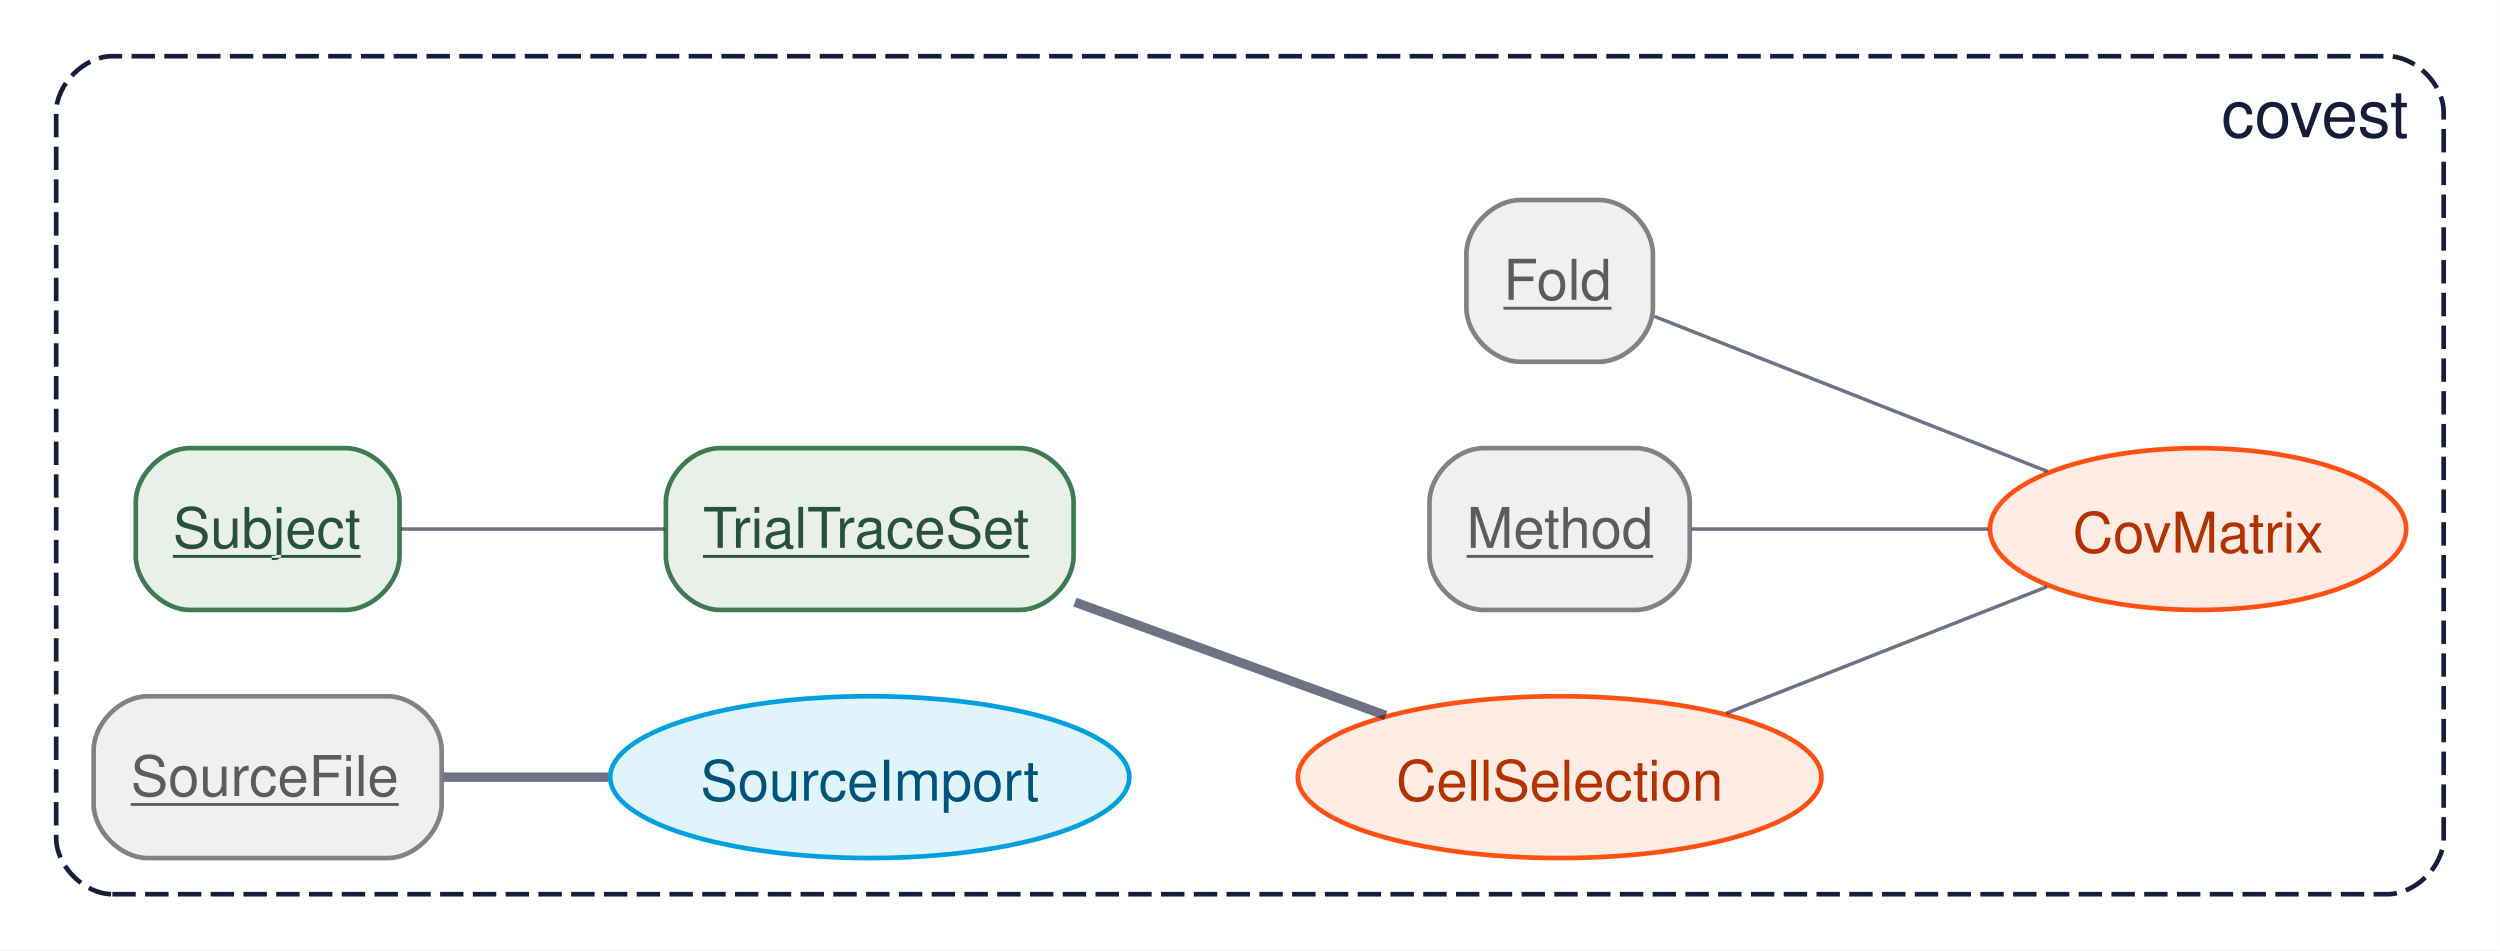
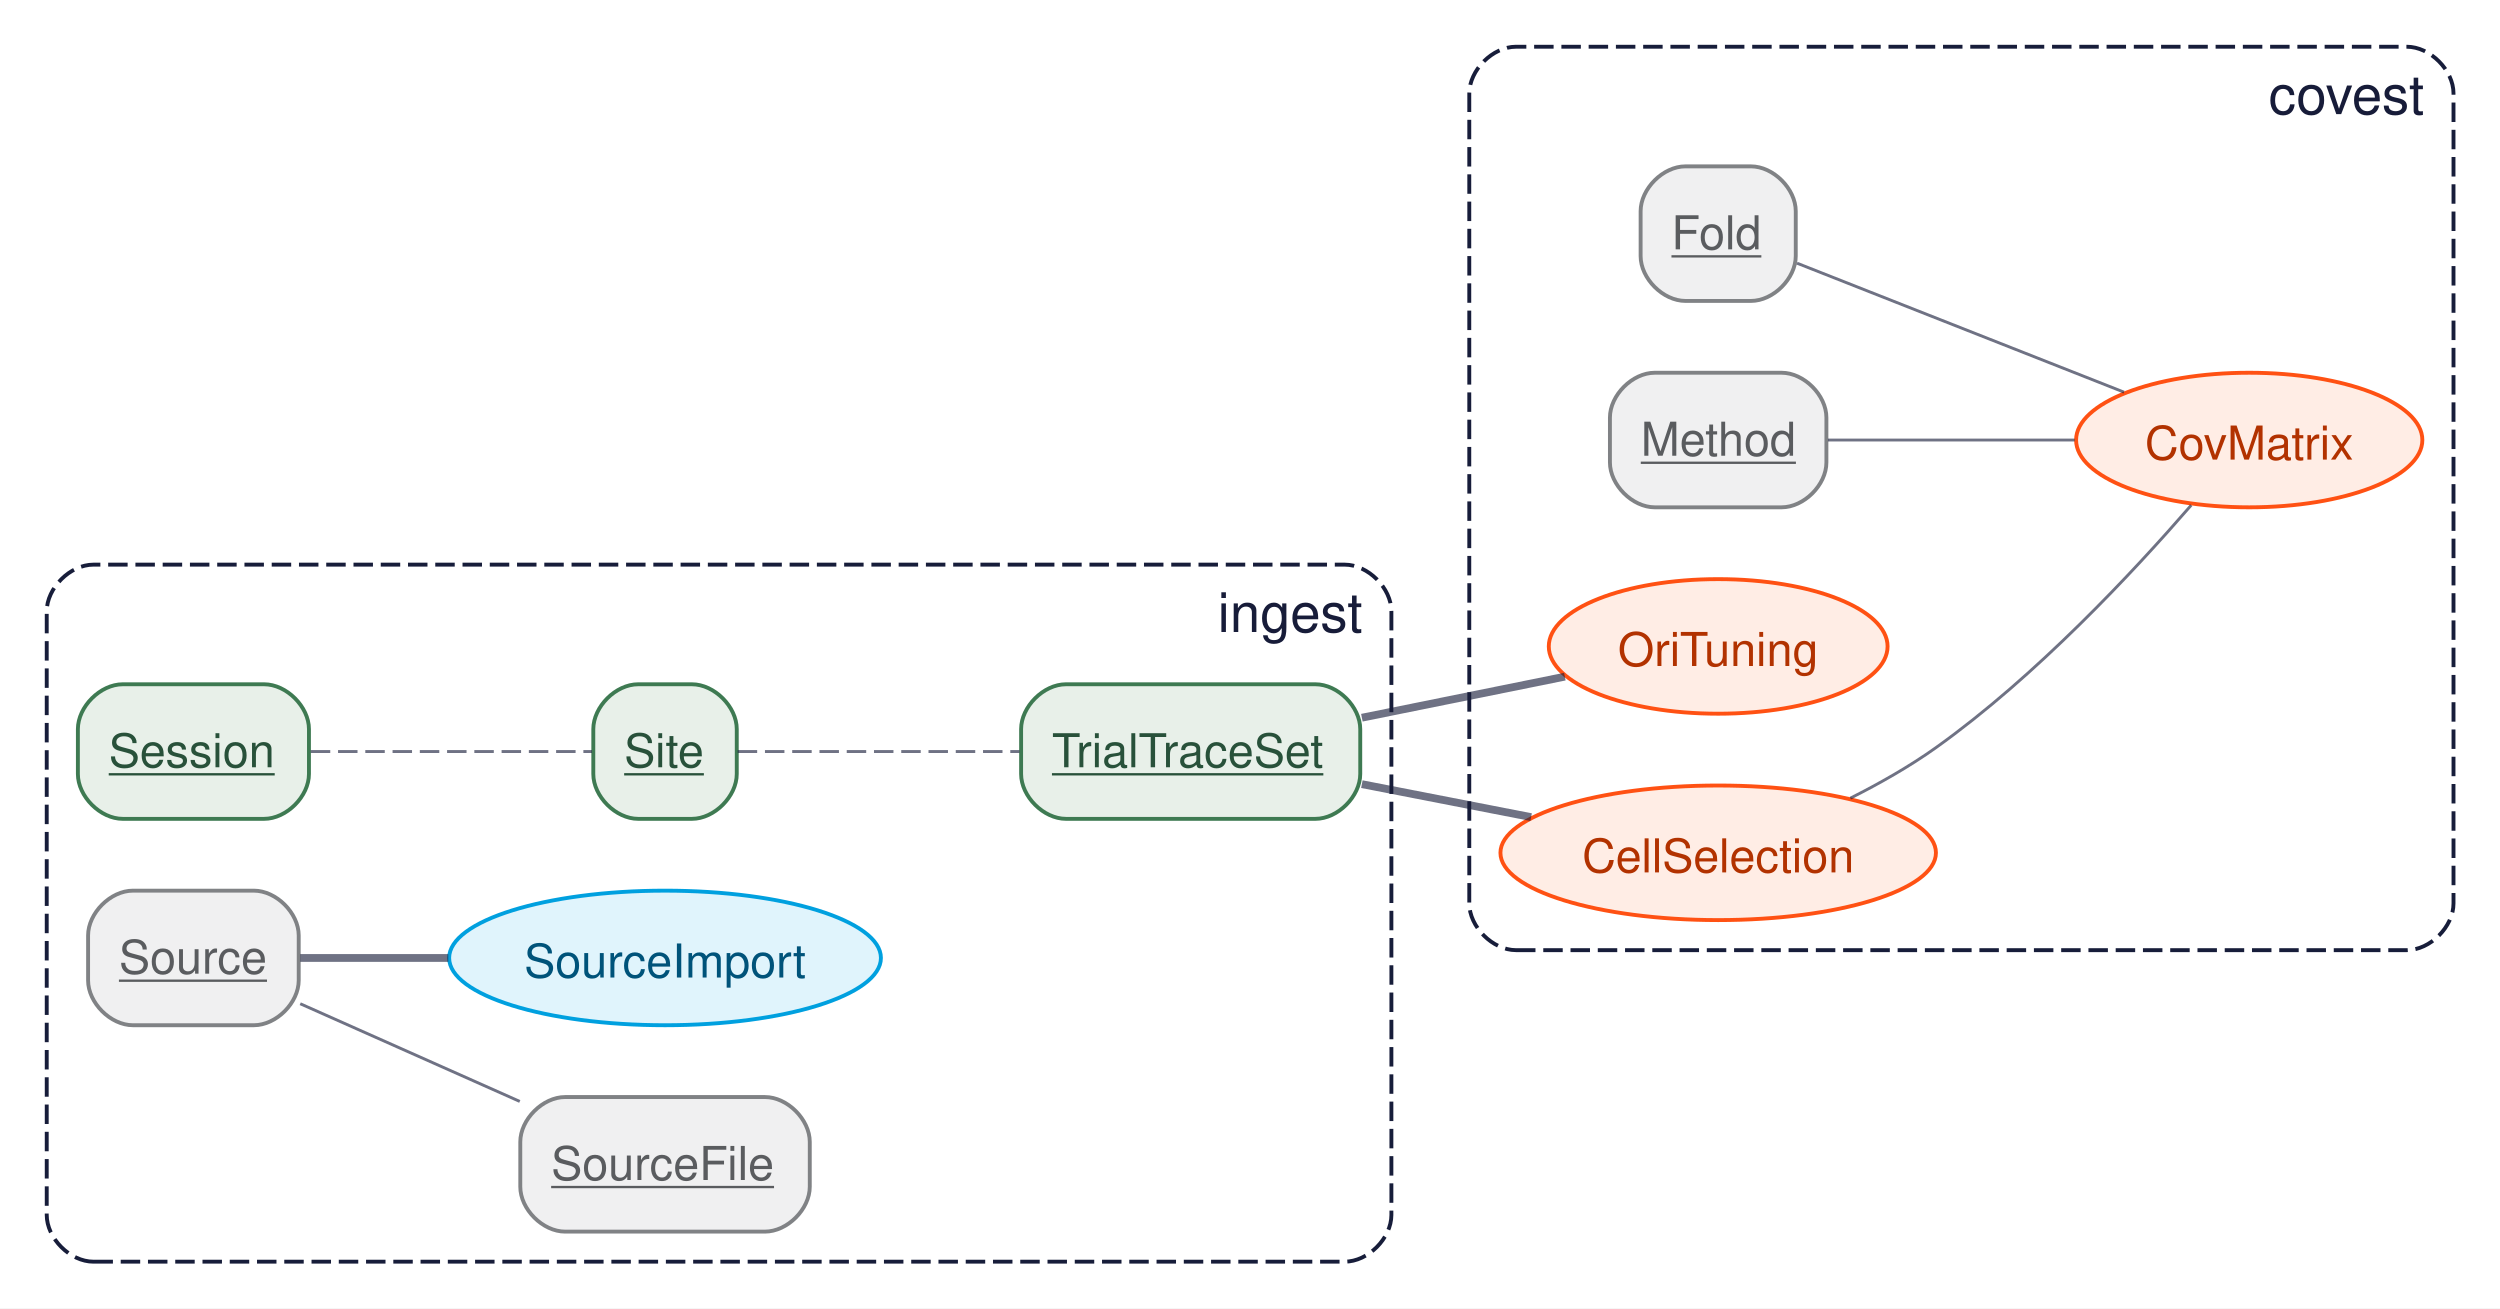
- <svg xmlns="http://www.w3.org/2000/svg" xmlns:xlink="http://www.w3.org/1999/xlink" width="534pt" height="203pt" viewBox="0.00 0.00 534.00 203.00">
+ <svg xmlns="http://www.w3.org/2000/svg" xmlns:xlink="http://www.w3.org/1999/xlink" width="642pt" height="336pt" viewBox="0.00 0.00 642.00 336.00">
  <style>
@media (prefers-color-scheme: dark) {
  svg { background-color: #161A21; }
  polygon[fill="white"] { fill: #161A21; }
  [fill="#fffde7"] { fill: #3A3620; }
  [stroke="#c9bc5b"] { stroke: #C9BC5B; }
  [fill="#6b6420"] { fill: #EBE3A0; }
  [fill="#e8f0e9"] { fill: #16281F; }
  [stroke="#3e7a52"] { stroke: #6BBF94; }
  [fill="#28513a"] { fill: #BCE6CF; }
  [fill="#f0f0f1"] { fill: #242832; }
  [stroke="#808285"] { stroke: #9DA0A4; }
  [fill="#5a5c5f"] { fill: #C9CFD9; }
  [fill="#ffede5"] { fill: #331B12; }
  [stroke="#ff5113"] { stroke: #FF7A47; }
  [fill="#b23200"] { fill: #FFC7AE; }
  [fill="#e0f4fc"] { fill: #0F2433; }
  [stroke="#00a0df"] { stroke: #33B8E8; }
  [fill="#00537a"] { fill: #BEE7F9; }
  [fill="#ffffff"] { fill: #1E232C; }
  [stroke="#b9bbbe"] { stroke: #8F959D; }
  [fill="#55585c"] { fill: #C8CED8; }
  [fill="#edeef0"] { fill: #242730; }
  [stroke="#808890"] { stroke: #8890A0; }
  [fill="#404040"] { fill: #C7CDD6; }
  [stroke="#171c39"] { stroke: #AEB6C2; stroke-opacity: 0.753; }
  [stroke="#c77d3a"] { stroke: #D68C4A; stroke-opacity: 0.753; }
  [fill="#f3f5f8"] { fill: #2A313D; }
  [stroke="#f3f5f8"] { stroke: #2A313D; }
  [stroke="#171d3a"] { stroke: #606875; }
  [fill="#171c39"] { fill: #8A93A1; }
}
</style>
-   <g id="graph0" class="graph" transform="scale(1 1) rotate(0) translate(4 199)">
-     <polygon fill="white" stroke="none" points="-4,4 -4,-199 529.97,-199 529.97,4 -4,4" />
+   <g id="graph0" class="graph" transform="scale(1 1) rotate(0) translate(4 332)">
+     <polygon fill="white" stroke="none" points="-4,4 -4,-332 638.06,-332 638.06,4 -4,4" />
    <g id="clust1" class="cluster">
-       <path fill="none" stroke="#171d3a" stroke-dasharray="5,2" d="M20,-8C20,-8 505.97,-8 505.97,-8 511.97,-8 517.97,-14 517.97,-20 517.97,-20 517.97,-175 517.97,-175 517.97,-181 511.97,-187 505.97,-187 505.97,-187 20,-187 20,-187 14,-187 8,-181 8,-175 8,-175 8,-20 8,-20 8,-14 14,-8 20,-8" />
-       <text xml:space="preserve" text-anchor="middle" x="490.47" y="-169.7" font-family="Helvetica,sans-Serif" font-size="14.00" fill="#171c39">covest</text>
+       <path fill="none" stroke="#171d3a" stroke-dasharray="5,2" d="M20,-8C20,-8 341.31,-8 341.31,-8 347.31,-8 353.31,-14 353.31,-20 353.31,-20 353.31,-175 353.31,-175 353.31,-181 347.31,-187 341.31,-187 341.31,-187 20,-187 20,-187 14,-187 8,-181 8,-175 8,-175 8,-20 8,-20 8,-14 14,-8 20,-8" />
+       <text xml:space="preserve" text-anchor="middle" x="327.31" y="-169.7" font-family="Helvetica,sans-Serif" font-size="14.00" fill="#171c39">ingest</text>
+     </g>
+     <g id="clust2" class="cluster">
+       <path fill="none" stroke="#171d3a" stroke-dasharray="5,2" d="M385.31,-88C385.31,-88 614.06,-88 614.06,-88 620.06,-88 626.06,-94 626.06,-100 626.06,-100 626.06,-308 626.06,-308 626.06,-314 620.06,-320 614.06,-320 614.06,-320 385.31,-320 385.31,-320 379.31,-320 373.31,-314 373.31,-308 373.31,-308 373.31,-100 373.31,-100 373.31,-94 379.31,-88 385.31,-88" />
+       <text xml:space="preserve" text-anchor="middle" x="598.56" y="-302.7" font-family="Helvetica,sans-Serif" font-size="14.00" fill="#171c39">covest</text>
    </g>
    <g id="node1" class="node">
      <g id="a_node1">
-         <a xlink:title="source_file           ------------------------------ sha256                ">
-           <path fill="#f0f0f1" stroke="#808285" d="M78.82,-50.28C78.82,-50.28 27.52,-50.28 27.52,-50.28 21.76,-50.28 16,-44.52 16,-38.76 16,-38.76 16,-27.24 16,-27.24 16,-21.48 21.76,-15.72 27.52,-15.72 27.52,-15.72 78.82,-15.72 78.82,-15.72 84.58,-15.72 90.34,-21.48 90.34,-27.24 90.34,-27.24 90.34,-38.76 90.34,-38.76 90.34,-44.52 84.58,-50.28 78.82,-50.28" />
-           <text xml:space="preserve" text-anchor="start" x="23.92" y="-28.98" font-family="Helvetica,sans-Serif" text-decoration="underline" font-size="12.00" fill="#5a5c5f">SourceFile</text>
+         <a xlink:title="source                ------------------------------ commit                ">
+           <path fill="#f0f0f1" stroke="#808285" d="M61.19,-103.28C61.19,-103.28 30.14,-103.28 30.14,-103.28 24.38,-103.28 18.62,-97.52 18.62,-91.76 18.62,-91.76 18.62,-80.24 18.62,-80.24 18.62,-74.48 24.38,-68.72 30.14,-68.72 30.14,-68.72 61.19,-68.72 61.19,-68.72 66.95,-68.72 72.71,-74.48 72.71,-80.24 72.71,-80.24 72.71,-91.76 72.71,-91.76 72.71,-97.52 66.95,-103.28 61.19,-103.28" />
+           <text xml:space="preserve" text-anchor="start" x="26.54" y="-81.97" font-family="Helvetica,sans-Serif" text-decoration="underline" font-size="12.00" fill="#5a5c5f">Source</text>
        </a>
      </g>
    </g>
-     <g id="node2" class="node">
-       <g id="a_node2">
-         <a xlink:title="→ covest.SourceFile ------------------------------ n_records             ">
-           <ellipse fill="#e0f4fc" stroke="#00a0df" cx="181.78" cy="-33" rx="55.44" ry="17.28" />
-           <text xml:space="preserve" text-anchor="middle" x="181.78" y="-27.98" font-family="Helvetica,sans-Serif" font-size="12.00" fill="#00537a">SourceImport</text>
+     <g id="node3" class="node">
+       <g id="a_node3">
+         <a xlink:title="→ ingest.Source source_file           ------------------------------ sha256                ">
+           <path fill="#f0f0f1" stroke="#808285" d="M192.43,-50.28C192.43,-50.28 141.13,-50.28 141.13,-50.28 135.37,-50.28 129.61,-44.52 129.61,-38.76 129.61,-38.76 129.61,-27.24 129.61,-27.24 129.61,-21.48 135.37,-15.72 141.13,-15.72 141.13,-15.72 192.43,-15.72 192.43,-15.72 198.19,-15.72 203.95,-21.48 203.95,-27.24 203.95,-27.24 203.95,-38.76 203.95,-38.76 203.95,-44.52 198.19,-50.28 192.43,-50.28" />
+           <text xml:space="preserve" text-anchor="start" x="137.53" y="-28.98" font-family="Helvetica,sans-Serif" text-decoration="underline" font-size="12.00" fill="#5a5c5f">SourceFile</text>
        </a>
      </g>
    </g>
    <g id="edge1" class="edge">
-       <path fill="none" stroke="#171c39" stroke-width="2" stroke-opacity="0.62" d="M90.79,-33C101.75,-33 114.01,-33 125.87,-33" />
+       <path fill="none" stroke="#171c39" stroke-width="0.75" stroke-opacity="0.62" d="M73.1,-74.24C89.69,-66.86 111.3,-57.24 129.48,-49.15" />
    </g>
-     <g id="node3" class="node">
-       <g id="a_node3">
-         <a xlink:title="subject_id            ">
-           <path fill="#e8f0e9" stroke="#3e7a52" d="M69.82,-103.28C69.82,-103.28 36.52,-103.28 36.52,-103.28 30.76,-103.28 25,-97.52 25,-91.76 25,-91.76 25,-80.24 25,-80.24 25,-74.48 30.76,-68.72 36.52,-68.72 36.52,-68.72 69.82,-68.72 69.82,-68.72 75.58,-68.72 81.34,-74.48 81.34,-80.24 81.34,-80.24 81.34,-91.76 81.34,-91.76 81.34,-97.52 75.58,-103.28 69.82,-103.28" />
-           <text xml:space="preserve" text-anchor="start" x="32.92" y="-81.97" font-family="Helvetica,sans-Serif" text-decoration="underline" font-size="12.00" fill="#28513a">Subject</text>
-         </a>
-       </g>
-     </g>
-     <g id="node4" class="node">
-       <g id="a_node4">
-         <a xlink:title="→ covest.Subject setup                 session_start_time    aod_scan_start_time   preprocess_method_num  high_repeats          ------------------------------ latency_ms            bin_ms                evoked_bins           nneurons              cell_xyz              cellnums              ndirs                 directions            ntrials               trace_segments        ">
-           <path fill="#e8f0e9" stroke="#3e7a52" d="M213.8,-103.28C213.8,-103.28 149.75,-103.28 149.75,-103.28 143.99,-103.28 138.23,-97.52 138.23,-91.76 138.23,-91.76 138.23,-80.24 138.23,-80.24 138.23,-74.48 143.99,-68.72 149.75,-68.72 149.75,-68.72 213.8,-68.72 213.8,-68.72 219.56,-68.72 225.32,-74.48 225.32,-80.24 225.32,-80.24 225.32,-91.76 225.32,-91.76 225.32,-97.52 219.56,-103.28 213.8,-103.28" />
-           <text xml:space="preserve" text-anchor="start" x="146.15" y="-81.97" font-family="Helvetica,sans-Serif" text-decoration="underline" font-size="12.00" fill="#28513a">TrialTraceSet</text>
+     <g id="node5" class="node">
+       <g id="a_node5">
+         <a xlink:title="→ ingest.Source ------------------------------ n_records             ">
+           <ellipse fill="#e0f4fc" stroke="#00a0df" cx="166.78" cy="-86" rx="55.44" ry="17.28" />
+           <text xml:space="preserve" text-anchor="middle" x="166.78" y="-80.97" font-family="Helvetica,sans-Serif" font-size="12.00" fill="#00537a">SourceImport</text>
        </a>
      </g>
    </g>
    <g id="edge2" class="edge">
-       <path fill="none" stroke="#171c39" stroke-width="0.75" stroke-opacity="0.62" d="M81.64,-86C98.08,-86 119.32,-86 137.92,-86" />
+       <path fill="none" stroke="#171c39" stroke-width="2" stroke-opacity="0.62" d="M73.1,-86C84.34,-86 97.89,-86 111.12,-86" />
    </g>
-     <g id="node5" class="node">
-       <g id="a_node5">
-         <a xlink:title="→ covest.TrialTraceSet ------------------------------ ncells                selection             ">
-           <ellipse fill="#ffede5" stroke="#ff5113" cx="329.14" cy="-33" rx="55.92" ry="17.28" />
-           <text xml:space="preserve" text-anchor="middle" x="329.14" y="-27.98" font-family="Helvetica,sans-Serif" font-size="12.00" fill="#b23200">CellSelection</text>
+     <g id="node2" class="node">
+       <g id="a_node2">
+         <a xlink:title="→ ingest.TrialTraceSet ------------------------------ ncells                selection             ">
+           <ellipse fill="#ffede5" stroke="#ff5113" cx="437.23" cy="-113" rx="55.92" ry="17.28" />
+           <text xml:space="preserve" text-anchor="middle" x="437.23" y="-107.97" font-family="Helvetica,sans-Serif" font-size="12.00" fill="#b23200">CellSelection</text>
+         </a>
+       </g>
+     </g>
+     <g id="node10" class="node">
+       <g id="a_node10">
+         <a xlink:title="→ covest.CellSelection → covest.Method → covest.Fold ------------------------------ means                 variances             corr_matrix           sparse=null           lowrank=null          hypers=null           delta                 visited=null          losses=null           sparsity='0' cv_loss=null          host                  computing_time        cm_ts=CURRENT_TIMESTAMP  ">
+           <ellipse fill="#ffede5" stroke="#ff5113" cx="573.6" cy="-219" rx="44.46" ry="17.28" />
+           <text xml:space="preserve" text-anchor="middle" x="573.6" y="-213.97" font-family="Helvetica,sans-Serif" font-size="12.00" fill="#b23200">CovMatrix</text>
+         </a>
+       </g>
+     </g>
+     <g id="edge7" class="edge">
+       <path fill="none" stroke="#171c39" stroke-width="0.75" stroke-opacity="0.62" d="M471.17,-127.03C478.66,-130.8 486.4,-135.19 493.14,-140 518.8,-158.3 543.8,-185.08 558.71,-202.27" />
+     </g>
+     <g id="node4" class="node">
+       <g id="a_node4">
+         <a xlink:title="→ ingest.TrialTraceSet ------------------------------ nshuffles             von_p_value           von_r2                von_pref              von_base              von_amp1              von_amp2              von_sharp             ">
+           <ellipse fill="#ffede5" stroke="#ff5113" cx="437.23" cy="-166" rx="43.5" ry="17.28" />
+           <text xml:space="preserve" text-anchor="middle" x="437.23" y="-160.97" font-family="Helvetica,sans-Serif" font-size="12.00" fill="#b23200">OriTuning</text>
+         </a>
+       </g>
+     </g>
+     <g id="node6" class="node">
+       <g id="a_node6">
+         <a xlink:title="method                ------------------------------ include_spont         condition_idx         regularization        hyperparam_space      ">
+           <path fill="#f0f0f1" stroke="#808285" d="M453.5,-236.28C453.5,-236.28 420.95,-236.28 420.95,-236.28 415.19,-236.28 409.43,-230.52 409.43,-224.76 409.43,-224.76 409.43,-213.24 409.43,-213.24 409.43,-207.48 415.19,-201.72 420.95,-201.72 420.95,-201.72 453.5,-201.72 453.5,-201.72 459.26,-201.72 465.02,-207.48 465.02,-213.24 465.02,-213.24 465.02,-224.76 465.02,-224.76 465.02,-230.52 459.26,-236.28 453.5,-236.28" />
+           <text xml:space="preserve" text-anchor="start" x="417.35" y="-214.97" font-family="Helvetica,sans-Serif" text-decoration="underline" font-size="12.00" fill="#5a5c5f">Method</text>
+         </a>
+       </g>
+     </g>
+     <g id="edge8" class="edge">
+       <path fill="none" stroke="#171c39" stroke-width="0.75" stroke-opacity="0.62" d="M465.42,-219C483.59,-219 507.91,-219 528.78,-219" />
+     </g>
+     <g id="node7" class="node">
+       <g id="a_node7">
+         <a xlink:title="session               ------------------------------ setup                 session_start_time    ">
+           <path fill="#e8f0e9" stroke="#3e7a52" d="M63.82,-156.28C63.82,-156.28 27.52,-156.28 27.52,-156.28 21.76,-156.28 16,-150.52 16,-144.76 16,-144.76 16,-133.24 16,-133.24 16,-127.48 21.76,-121.72 27.52,-121.72 27.52,-121.72 63.82,-121.72 63.82,-121.72 69.58,-121.72 75.34,-127.48 75.34,-133.24 75.34,-133.24 75.34,-144.76 75.34,-144.76 75.34,-150.52 69.58,-156.28 63.82,-156.28" />
+           <text xml:space="preserve" text-anchor="start" x="23.92" y="-134.97" font-family="Helvetica,sans-Serif" text-decoration="underline" font-size="12.00" fill="#28513a">Session</text>
+         </a>
+       </g>
+     </g>
+     <g id="node9" class="node">
+       <g id="a_node9">
+         <a xlink:title="site                  ------------------------------ → ingest.Session aod_scan_start_time   ">
+           <path fill="#e8f0e9" stroke="#3e7a52" d="M173.68,-156.28C173.68,-156.28 159.88,-156.28 159.88,-156.28 154.12,-156.28 148.36,-150.52 148.36,-144.76 148.36,-144.76 148.36,-133.24 148.36,-133.24 148.36,-127.48 154.12,-121.72 159.88,-121.72 159.88,-121.72 173.68,-121.72 173.68,-121.72 179.44,-121.72 185.2,-127.48 185.2,-133.24 185.2,-133.24 185.2,-144.76 185.2,-144.76 185.2,-150.52 179.44,-156.28 173.68,-156.28" />
+           <text xml:space="preserve" text-anchor="start" x="156.28" y="-134.97" font-family="Helvetica,sans-Serif" text-decoration="underline" font-size="12.00" fill="#28513a">Site</text>
        </a>
      </g>
    </g>
    <g id="edge3" class="edge">
-       <path fill="none" stroke="#171c39" stroke-width="2" stroke-opacity="0.62" d="M225.6,-70.38C246.71,-62.69 271.88,-53.51 291.99,-46.18" />
+       <path fill="none" stroke="#171c39" stroke-width="0.75" stroke-dasharray="5,2" stroke-opacity="0.62" d="M75.81,-139C98.4,-139 128.97,-139 148.02,-139" />
    </g>
    <g id="node8" class="node">
      <g id="a_node8">
-         <a xlink:title="→ covest.CellSelection → covest.Method → covest.Fold ------------------------------ means                 variances             corr_matrix           sparse=null           lowrank=null          hypers=null           delta                 visited=null          losses=null           sparsity='0' cv_loss=null          host                  computing_time        cm_ts=CURRENT_TIMESTAMP  ">
-           <ellipse fill="#ffede5" stroke="#ff5113" cx="465.51" cy="-86" rx="44.46" ry="17.28" />
-           <text xml:space="preserve" text-anchor="middle" x="465.51" y="-80.97" font-family="Helvetica,sans-Serif" font-size="12.00" fill="#b23200">CovMatrix</text>
+         <a xlink:title="k                     nfolds                ">
+           <path fill="#f0f0f1" stroke="#808285" d="M445.63,-289.28C445.63,-289.28 428.83,-289.28 428.83,-289.28 423.07,-289.28 417.31,-283.52 417.31,-277.76 417.31,-277.76 417.31,-266.24 417.31,-266.24 417.31,-260.48 423.07,-254.72 428.83,-254.72 428.83,-254.72 445.63,-254.72 445.63,-254.72 451.39,-254.72 457.15,-260.48 457.15,-266.24 457.15,-266.24 457.15,-277.76 457.15,-277.76 457.15,-283.52 451.39,-289.28 445.63,-289.28" />
+           <text xml:space="preserve" text-anchor="start" x="425.23" y="-267.98" font-family="Helvetica,sans-Serif" text-decoration="underline" font-size="12.00" fill="#5a5c5f">Fold</text>
+         </a>
+       </g>
+     </g>
+     <g id="edge9" class="edge">
+       <path fill="none" stroke="#171c39" stroke-width="0.75" stroke-opacity="0.62" d="M457.48,-264.41C479.39,-255.76 515.51,-241.52 541.45,-231.29" />
+     </g>
+     <g id="node11" class="node">
+       <g id="a_node11">
+         <a xlink:title="trace_set             ------------------------------ → ingest.Site high_repeats          preprocess_method_num  latency_ms            bin_ms                evoked_bins           nneurons              cell_xyz              cellnums              ndirs                 directions            ntrials               trace_segments        ">
+           <path fill="#e8f0e9" stroke="#3e7a52" d="M333.79,-156.28C333.79,-156.28 269.74,-156.28 269.74,-156.28 263.98,-156.28 258.22,-150.52 258.22,-144.76 258.22,-144.76 258.22,-133.24 258.22,-133.24 258.22,-127.48 263.98,-121.72 269.74,-121.72 269.74,-121.72 333.79,-121.72 333.79,-121.72 339.55,-121.72 345.31,-127.48 345.31,-133.24 345.31,-133.24 345.31,-144.76 345.31,-144.76 345.31,-150.52 339.55,-156.28 333.79,-156.28" />
+           <text xml:space="preserve" text-anchor="start" x="266.14" y="-134.97" font-family="Helvetica,sans-Serif" text-decoration="underline" font-size="12.00" fill="#28513a">TrialTraceSet</text>
        </a>
      </g>
    </g>
    <g id="edge4" class="edge">
-       <path fill="none" stroke="#171c39" stroke-width="0.75" stroke-opacity="0.62" d="M364.74,-46.65C385.89,-54.99 412.73,-65.58 433.24,-73.67" />
-     </g>
-     <g id="node6" class="node">
-       <g id="a_node6">
-         <a xlink:title="method                ------------------------------ include_spont         condition_idx         regularization        hyperparam_space      ">
-           <path fill="#f0f0f1" stroke="#808285" d="M345.41,-103.28C345.41,-103.28 312.86,-103.28 312.86,-103.28 307.1,-103.28 301.34,-97.52 301.34,-91.76 301.34,-91.76 301.34,-80.24 301.34,-80.24 301.34,-74.48 307.1,-68.72 312.86,-68.72 312.86,-68.72 345.41,-68.72 345.41,-68.72 351.17,-68.72 356.93,-74.48 356.93,-80.24 356.93,-80.24 356.93,-91.76 356.93,-91.76 356.93,-97.52 351.17,-103.28 345.41,-103.28" />
-           <text xml:space="preserve" text-anchor="start" x="309.26" y="-81.97" font-family="Helvetica,sans-Serif" text-decoration="underline" font-size="12.00" fill="#5a5c5f">Method</text>
-         </a>
-       </g>
+       <path fill="none" stroke="#171c39" stroke-width="0.75" stroke-dasharray="5,2" stroke-opacity="0.62" d="M185.44,-139C203.81,-139 233.26,-139 257.8,-139" />
    </g>
    <g id="edge5" class="edge">
-       <path fill="none" stroke="#171c39" stroke-width="0.75" stroke-opacity="0.62" d="M357.33,-86C375.5,-86 399.82,-86 420.69,-86" />
-     </g>
-     <g id="node7" class="node">
-       <g id="a_node7">
-         <a xlink:title="k                     nfolds                ">
-           <path fill="#f0f0f1" stroke="#808285" d="M337.54,-156.28C337.54,-156.28 320.74,-156.28 320.74,-156.28 314.98,-156.28 309.22,-150.52 309.22,-144.76 309.22,-144.76 309.22,-133.24 309.22,-133.24 309.22,-127.48 314.98,-121.72 320.74,-121.72 320.74,-121.72 337.54,-121.72 337.54,-121.72 343.3,-121.72 349.06,-127.48 349.06,-133.24 349.06,-133.24 349.06,-144.76 349.06,-144.76 349.06,-150.52 343.3,-156.28 337.54,-156.28" />
-           <text xml:space="preserve" text-anchor="start" x="317.14" y="-134.97" font-family="Helvetica,sans-Serif" text-decoration="underline" font-size="12.00" fill="#5a5c5f">Fold</text>
-         </a>
-       </g>
+       <path fill="none" stroke="#171c39" stroke-width="2" stroke-opacity="0.62" d="M345.73,-130.63C359.6,-127.93 375.04,-124.92 389.19,-122.16" />
    </g>
    <g id="edge6" class="edge">
-       <path fill="none" stroke="#171c39" stroke-width="0.75" stroke-opacity="0.62" d="M349.39,-131.41C371.3,-122.76 407.42,-108.52 433.36,-98.29" />
+       <path fill="none" stroke="#171c39" stroke-width="2" stroke-opacity="0.62" d="M345.73,-147.69C362.49,-151.08 381.56,-154.94 397.85,-158.24" />
    </g>
  </g>
</svg>
